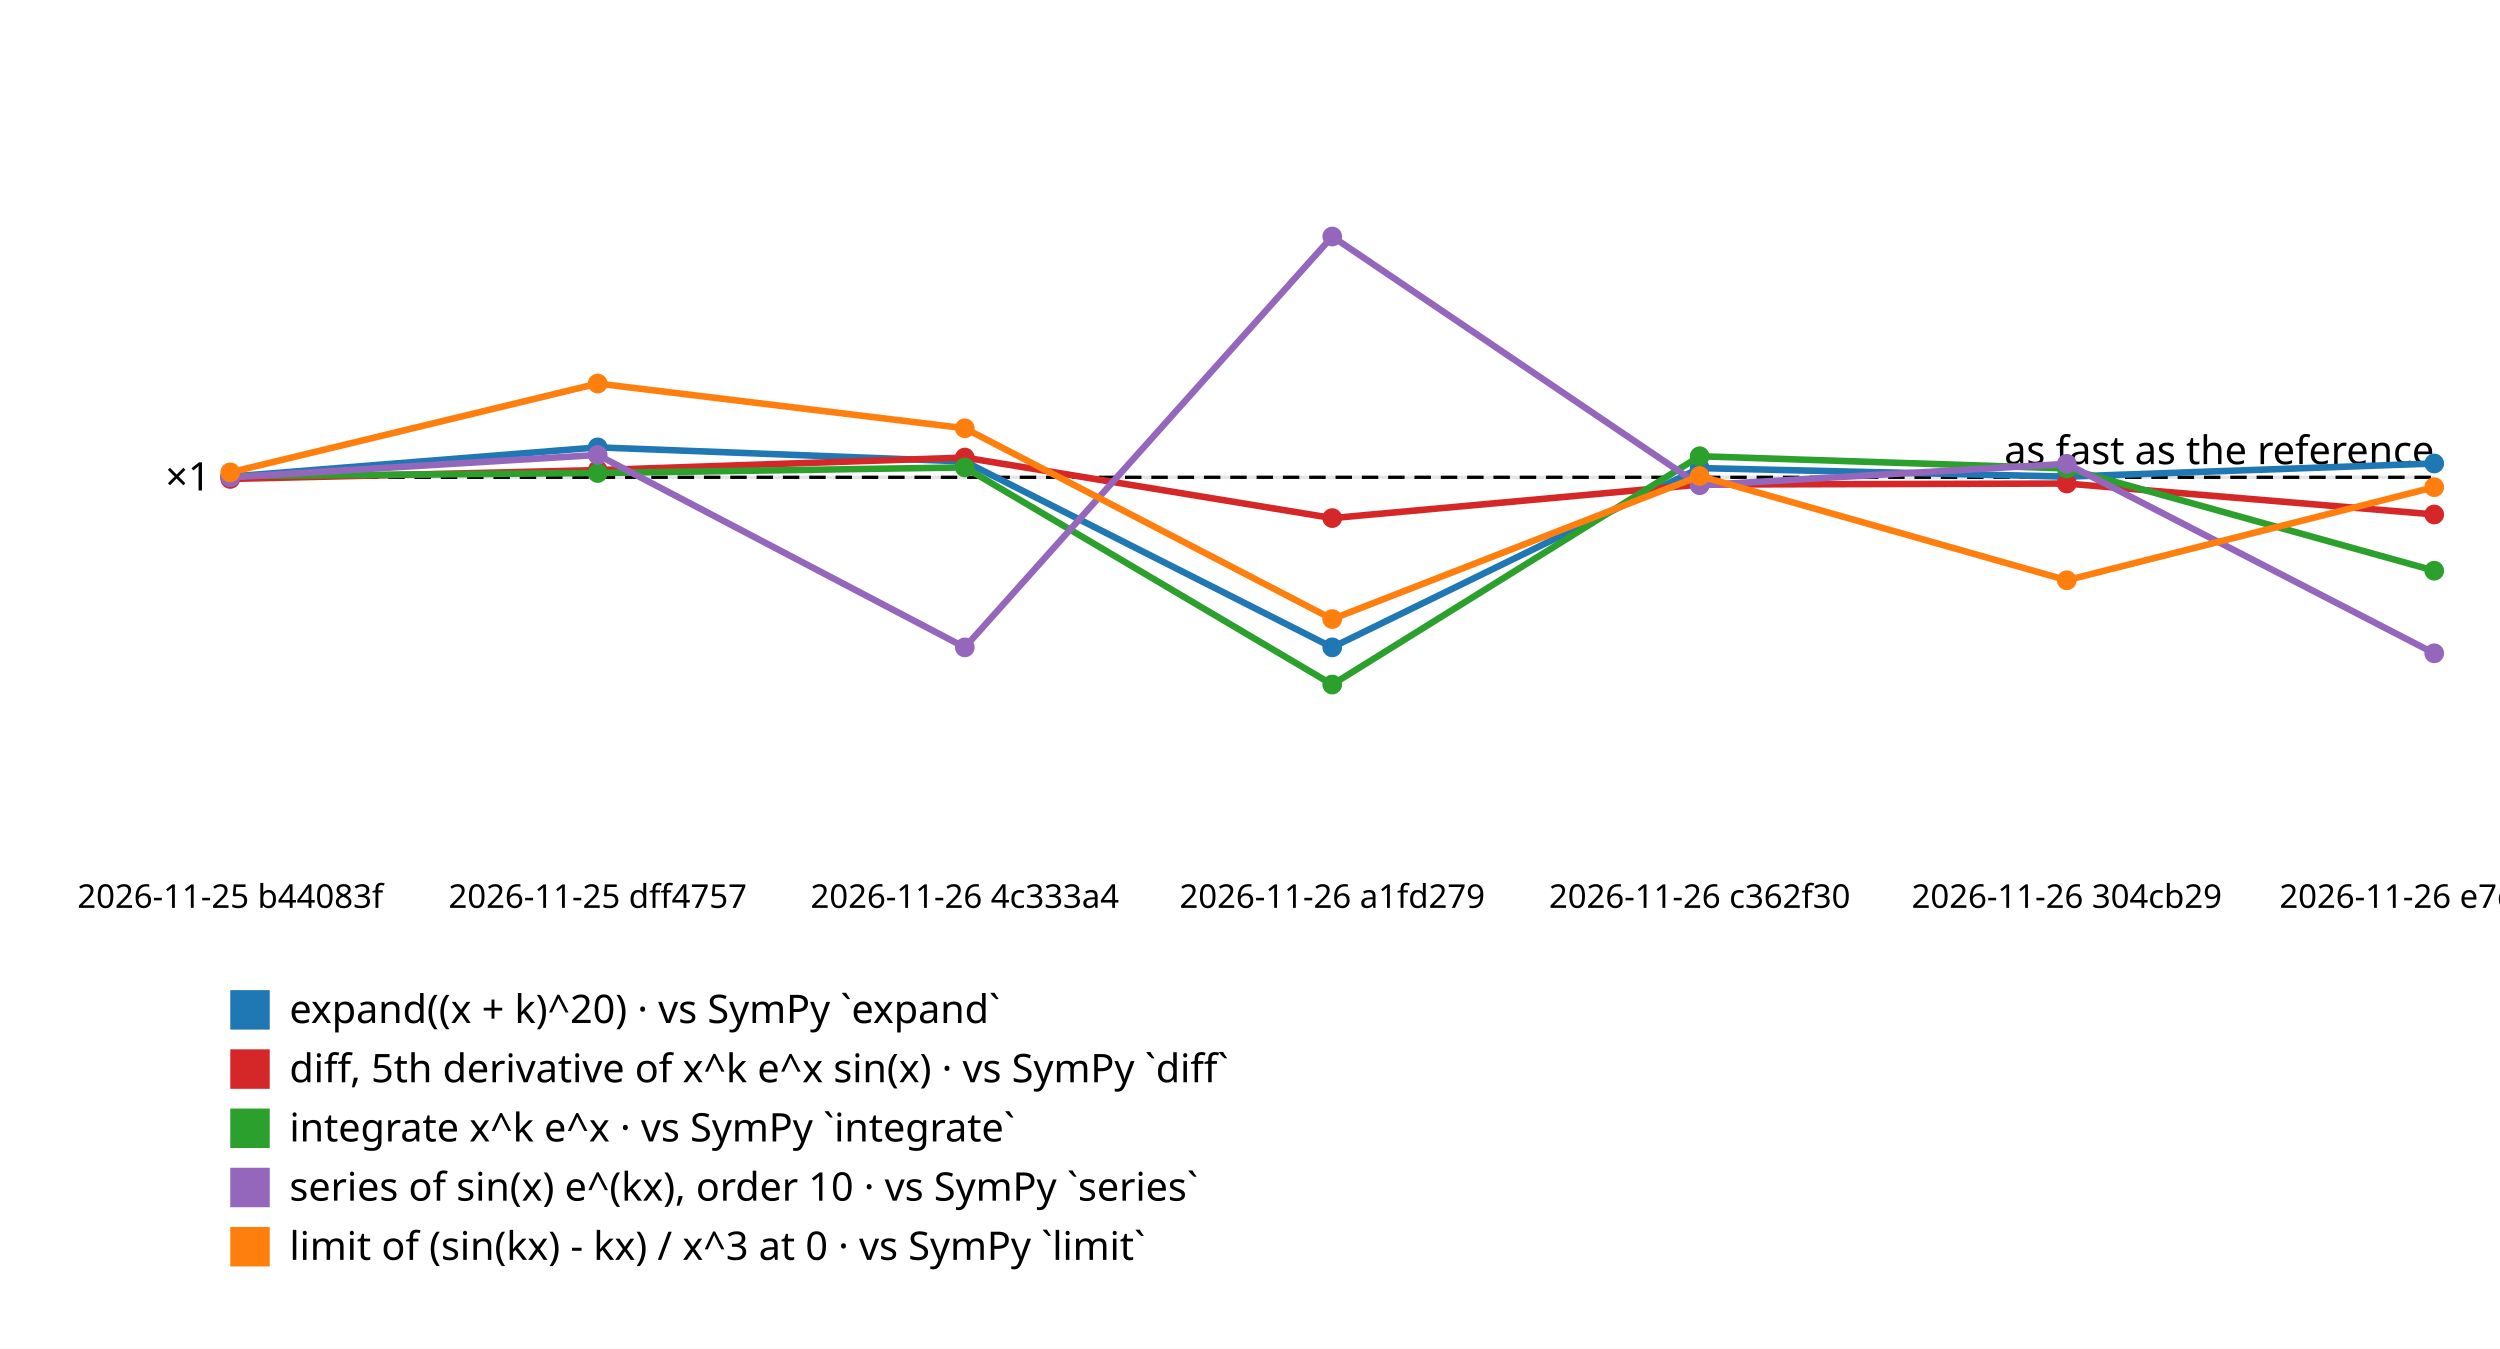
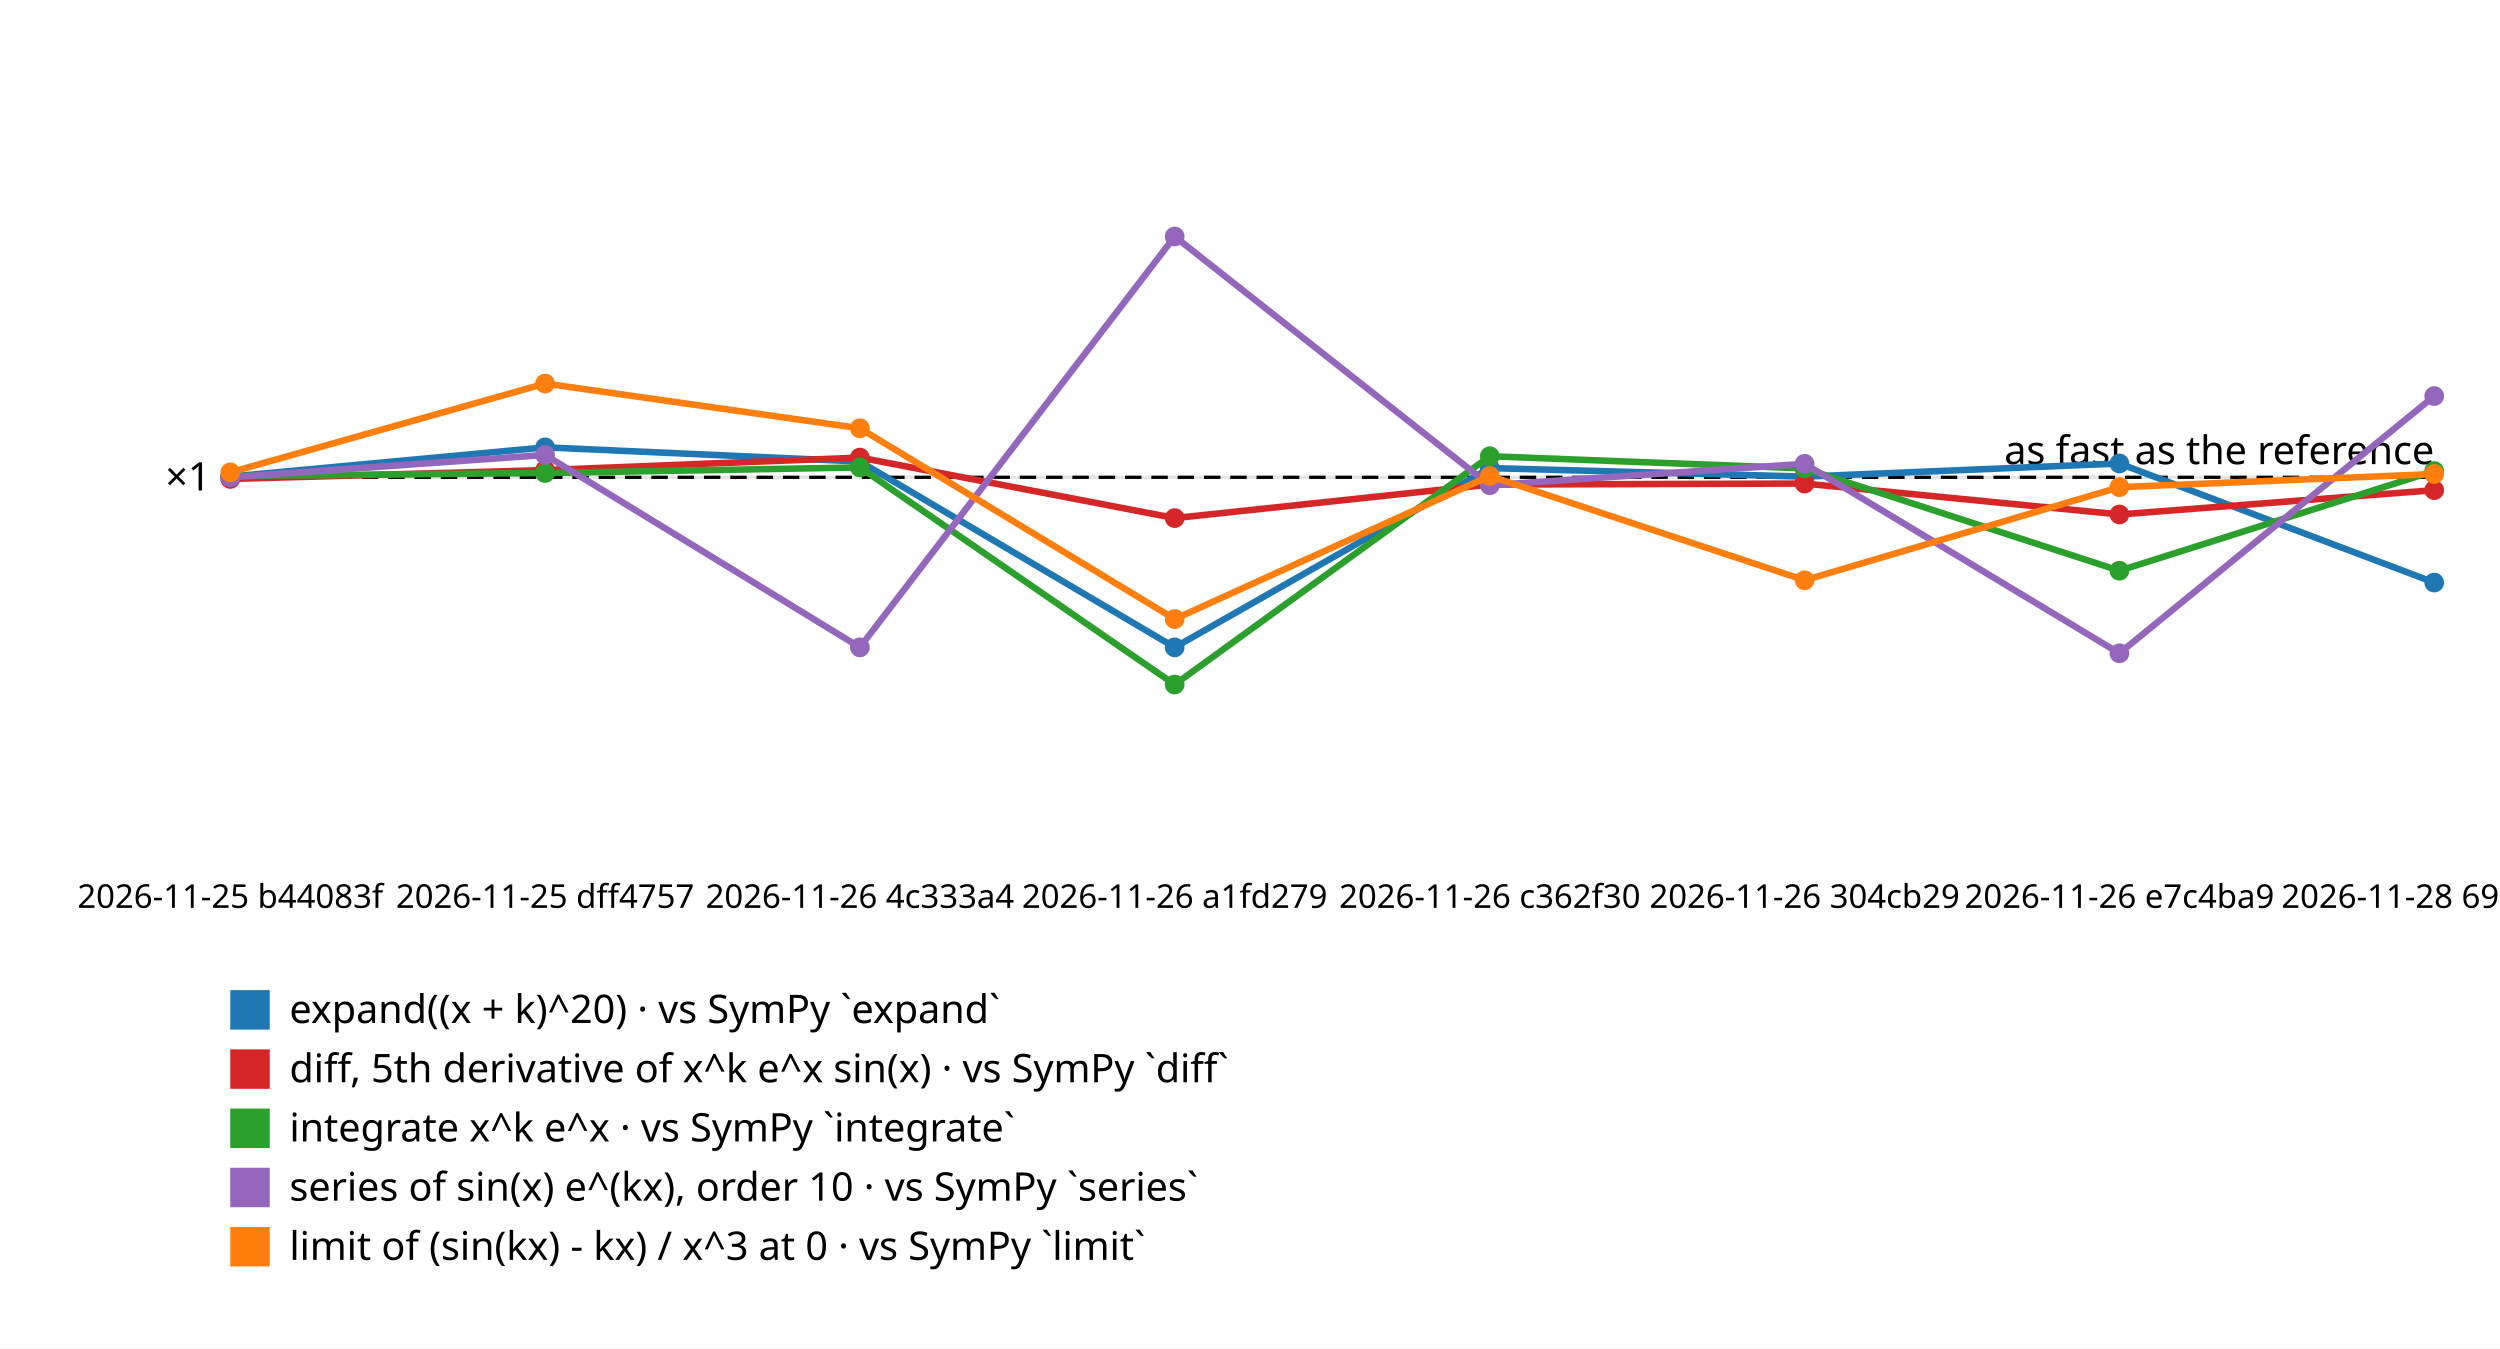
<svg xmlns="http://www.w3.org/2000/svg" width="760" height="410" font-family="sans-serif" font-size="12">
  <rect width="760" height="410" fill="white" />
  <line x1="70" x2="740" y1="145.1" y2="145.1" stroke="#e5e5e5" />
  <text x="64" y="149.1" text-anchor="end">×1</text>
  <line x1="70" x2="740" y1="145.1" y2="145.1" stroke="black" stroke-dasharray="5 3" />
  <text x="740" y="141.1" text-anchor="end">as fast as the reference</text>
  <text x="70.0" y="276" text-anchor="middle" font-size="10">2026-11-25 b44083f</text>
-   <text x="181.7" y="276" text-anchor="middle" font-size="10">2026-11-25 dff4757</text>
-   <text x="293.3" y="276" text-anchor="middle" font-size="10">2026-11-26 4c333a4</text>
-   <text x="405.0" y="276" text-anchor="middle" font-size="10">2026-11-26 a1fd279</text>
-   <text x="516.7" y="276" text-anchor="middle" font-size="10">2026-11-26 c362f30</text>
-   <text x="628.3" y="276" text-anchor="middle" font-size="10">2026-11-26 304cb29</text>
-   <text x="740.0" y="276" text-anchor="middle" font-size="10">2026-11-26 e7c4ba9</text>
-   <polyline points="70.0,144.9 181.7,136.0 293.3,140.3 405.0,196.8 516.7,142.3 628.3,144.9 740.0,140.9" fill="none" stroke="#1f77b4" stroke-width="2" />
+   <text x="165.7" y="276" text-anchor="middle" font-size="10">2026-11-25 dff4757</text>
+   <text x="261.4" y="276" text-anchor="middle" font-size="10">2026-11-26 4c333a4</text>
+   <text x="357.1" y="276" text-anchor="middle" font-size="10">2026-11-26 a1fd279</text>
+   <text x="452.9" y="276" text-anchor="middle" font-size="10">2026-11-26 c362f30</text>
+   <text x="548.6" y="276" text-anchor="middle" font-size="10">2026-11-26 304cb29</text>
+   <text x="644.3" y="276" text-anchor="middle" font-size="10">2026-11-26 e7c4ba9</text>
+   <text x="740.0" y="276" text-anchor="middle" font-size="10">2026-11-28 699f0d3</text>
+   <polyline points="70.0,144.9 165.7,136.0 261.4,140.3 357.1,196.8 452.9,142.3 548.6,144.9 644.3,140.9 740.0,177.1" fill="none" stroke="#1f77b4" stroke-width="2" />
  <circle cx="70.0" cy="144.9" r="3" fill="#1f77b4" />
-   <circle cx="181.7" cy="136.0" r="3" fill="#1f77b4" />
-   <circle cx="293.3" cy="140.3" r="3" fill="#1f77b4" />
-   <circle cx="405.0" cy="196.8" r="3" fill="#1f77b4" />
-   <circle cx="516.7" cy="142.3" r="3" fill="#1f77b4" />
-   <circle cx="628.3" cy="144.9" r="3" fill="#1f77b4" />
-   <circle cx="740.0" cy="140.9" r="3" fill="#1f77b4" />
+   <circle cx="165.7" cy="136.0" r="3" fill="#1f77b4" />
+   <circle cx="261.4" cy="140.3" r="3" fill="#1f77b4" />
+   <circle cx="357.1" cy="196.8" r="3" fill="#1f77b4" />
+   <circle cx="452.9" cy="142.3" r="3" fill="#1f77b4" />
+   <circle cx="548.6" cy="144.9" r="3" fill="#1f77b4" />
+   <circle cx="644.3" cy="140.9" r="3" fill="#1f77b4" />
+   <circle cx="740.0" cy="177.1" r="3" fill="#1f77b4" />
  <rect x="70" y="301" width="12" height="12" fill="#1f77b4" />
  <text x="88" y="311">expand((x + k)^20) · vs SymPy `expand`</text>
-   <polyline points="70.0,145.6 181.7,142.9 293.3,139.1 405.0,157.5 516.7,147.3 628.3,147.0 740.0,156.4" fill="none" stroke="#d62728" stroke-width="2" />
+   <polyline points="70.0,145.6 165.7,142.9 261.4,139.1 357.1,157.5 452.9,147.3 548.6,147.0 644.3,156.4 740.0,149.0" fill="none" stroke="#d62728" stroke-width="2" />
  <circle cx="70.0" cy="145.6" r="3" fill="#d62728" />
-   <circle cx="181.7" cy="142.9" r="3" fill="#d62728" />
-   <circle cx="293.3" cy="139.1" r="3" fill="#d62728" />
-   <circle cx="405.0" cy="157.5" r="3" fill="#d62728" />
-   <circle cx="516.7" cy="147.3" r="3" fill="#d62728" />
-   <circle cx="628.3" cy="147.0" r="3" fill="#d62728" />
-   <circle cx="740.0" cy="156.4" r="3" fill="#d62728" />
+   <circle cx="165.7" cy="142.9" r="3" fill="#d62728" />
+   <circle cx="261.4" cy="139.1" r="3" fill="#d62728" />
+   <circle cx="357.1" cy="157.5" r="3" fill="#d62728" />
+   <circle cx="452.9" cy="147.3" r="3" fill="#d62728" />
+   <circle cx="548.6" cy="147.0" r="3" fill="#d62728" />
+   <circle cx="644.3" cy="156.4" r="3" fill="#d62728" />
+   <circle cx="740.0" cy="149.0" r="3" fill="#d62728" />
  <rect x="70" y="319" width="12" height="12" fill="#d62728" />
  <text x="88" y="329">diff, 5th derivative of x^k e^x sin(x) · vs SymPy `diff`</text>
-   <polyline points="70.0,144.7 181.7,143.8 293.3,142.1 405.0,208.1 516.7,138.7 628.3,142.4 740.0,173.5" fill="none" stroke="#2ca02c" stroke-width="2" />
+   <polyline points="70.0,144.7 165.7,143.8 261.4,142.1 357.1,208.1 452.9,138.7 548.6,142.4 644.3,173.5 740.0,143.2" fill="none" stroke="#2ca02c" stroke-width="2" />
  <circle cx="70.0" cy="144.7" r="3" fill="#2ca02c" />
-   <circle cx="181.7" cy="143.8" r="3" fill="#2ca02c" />
-   <circle cx="293.3" cy="142.1" r="3" fill="#2ca02c" />
-   <circle cx="405.0" cy="208.1" r="3" fill="#2ca02c" />
-   <circle cx="516.7" cy="138.7" r="3" fill="#2ca02c" />
-   <circle cx="628.3" cy="142.4" r="3" fill="#2ca02c" />
-   <circle cx="740.0" cy="173.5" r="3" fill="#2ca02c" />
+   <circle cx="165.7" cy="143.8" r="3" fill="#2ca02c" />
+   <circle cx="261.4" cy="142.1" r="3" fill="#2ca02c" />
+   <circle cx="357.1" cy="208.1" r="3" fill="#2ca02c" />
+   <circle cx="452.9" cy="138.7" r="3" fill="#2ca02c" />
+   <circle cx="548.6" cy="142.4" r="3" fill="#2ca02c" />
+   <circle cx="644.3" cy="173.5" r="3" fill="#2ca02c" />
+   <circle cx="740.0" cy="143.2" r="3" fill="#2ca02c" />
  <rect x="70" y="337" width="12" height="12" fill="#2ca02c" />
  <text x="88" y="347">integrate x^k e^x · vs SymPy `integrate`</text>
-   <polyline points="70.0,145.1 181.7,138.3 293.3,196.8 405.0,71.9 516.7,147.5 628.3,141.0 740.0,198.6" fill="none" stroke="#9467bd" stroke-width="2" />
+   <polyline points="70.0,145.1 165.7,138.3 261.4,196.8 357.1,71.9 452.9,147.5 548.6,141.0 644.3,198.6 740.0,120.4" fill="none" stroke="#9467bd" stroke-width="2" />
  <circle cx="70.0" cy="145.1" r="3" fill="#9467bd" />
-   <circle cx="181.7" cy="138.3" r="3" fill="#9467bd" />
-   <circle cx="293.3" cy="196.8" r="3" fill="#9467bd" />
-   <circle cx="405.0" cy="71.9" r="3" fill="#9467bd" />
-   <circle cx="516.7" cy="147.5" r="3" fill="#9467bd" />
-   <circle cx="628.3" cy="141.0" r="3" fill="#9467bd" />
-   <circle cx="740.0" cy="198.6" r="3" fill="#9467bd" />
+   <circle cx="165.7" cy="138.3" r="3" fill="#9467bd" />
+   <circle cx="261.4" cy="196.8" r="3" fill="#9467bd" />
+   <circle cx="357.1" cy="71.9" r="3" fill="#9467bd" />
+   <circle cx="452.9" cy="147.5" r="3" fill="#9467bd" />
+   <circle cx="548.6" cy="141.0" r="3" fill="#9467bd" />
+   <circle cx="644.3" cy="198.6" r="3" fill="#9467bd" />
+   <circle cx="740.0" cy="120.4" r="3" fill="#9467bd" />
  <rect x="70" y="355" width="12" height="12" fill="#9467bd" />
  <text x="88" y="365">series of sin(x) e^(kx), order 10 · vs SymPy `series`</text>
-   <polyline points="70.0,143.6 181.7,116.6 293.3,130.2 405.0,188.2 516.7,144.7 628.3,176.4 740.0,148.1" fill="none" stroke="#ff7f0e" stroke-width="2" />
+   <polyline points="70.0,143.6 165.7,116.6 261.4,130.2 357.1,188.2 452.9,144.7 548.6,176.4 644.3,148.1 740.0,144.1" fill="none" stroke="#ff7f0e" stroke-width="2" />
  <circle cx="70.0" cy="143.6" r="3" fill="#ff7f0e" />
-   <circle cx="181.7" cy="116.6" r="3" fill="#ff7f0e" />
-   <circle cx="293.3" cy="130.2" r="3" fill="#ff7f0e" />
-   <circle cx="405.0" cy="188.2" r="3" fill="#ff7f0e" />
-   <circle cx="516.7" cy="144.7" r="3" fill="#ff7f0e" />
-   <circle cx="628.3" cy="176.4" r="3" fill="#ff7f0e" />
-   <circle cx="740.0" cy="148.1" r="3" fill="#ff7f0e" />
+   <circle cx="165.7" cy="116.6" r="3" fill="#ff7f0e" />
+   <circle cx="261.4" cy="130.2" r="3" fill="#ff7f0e" />
+   <circle cx="357.1" cy="188.2" r="3" fill="#ff7f0e" />
+   <circle cx="452.9" cy="144.7" r="3" fill="#ff7f0e" />
+   <circle cx="548.6" cy="176.4" r="3" fill="#ff7f0e" />
+   <circle cx="644.3" cy="148.1" r="3" fill="#ff7f0e" />
+   <circle cx="740.0" cy="144.1" r="3" fill="#ff7f0e" />
  <rect x="70" y="373" width="12" height="12" fill="#ff7f0e" />
  <text x="88" y="383">limit of (sin(kx) - kx) / x^3 at 0 · vs SymPy `limit`</text>
</svg>
